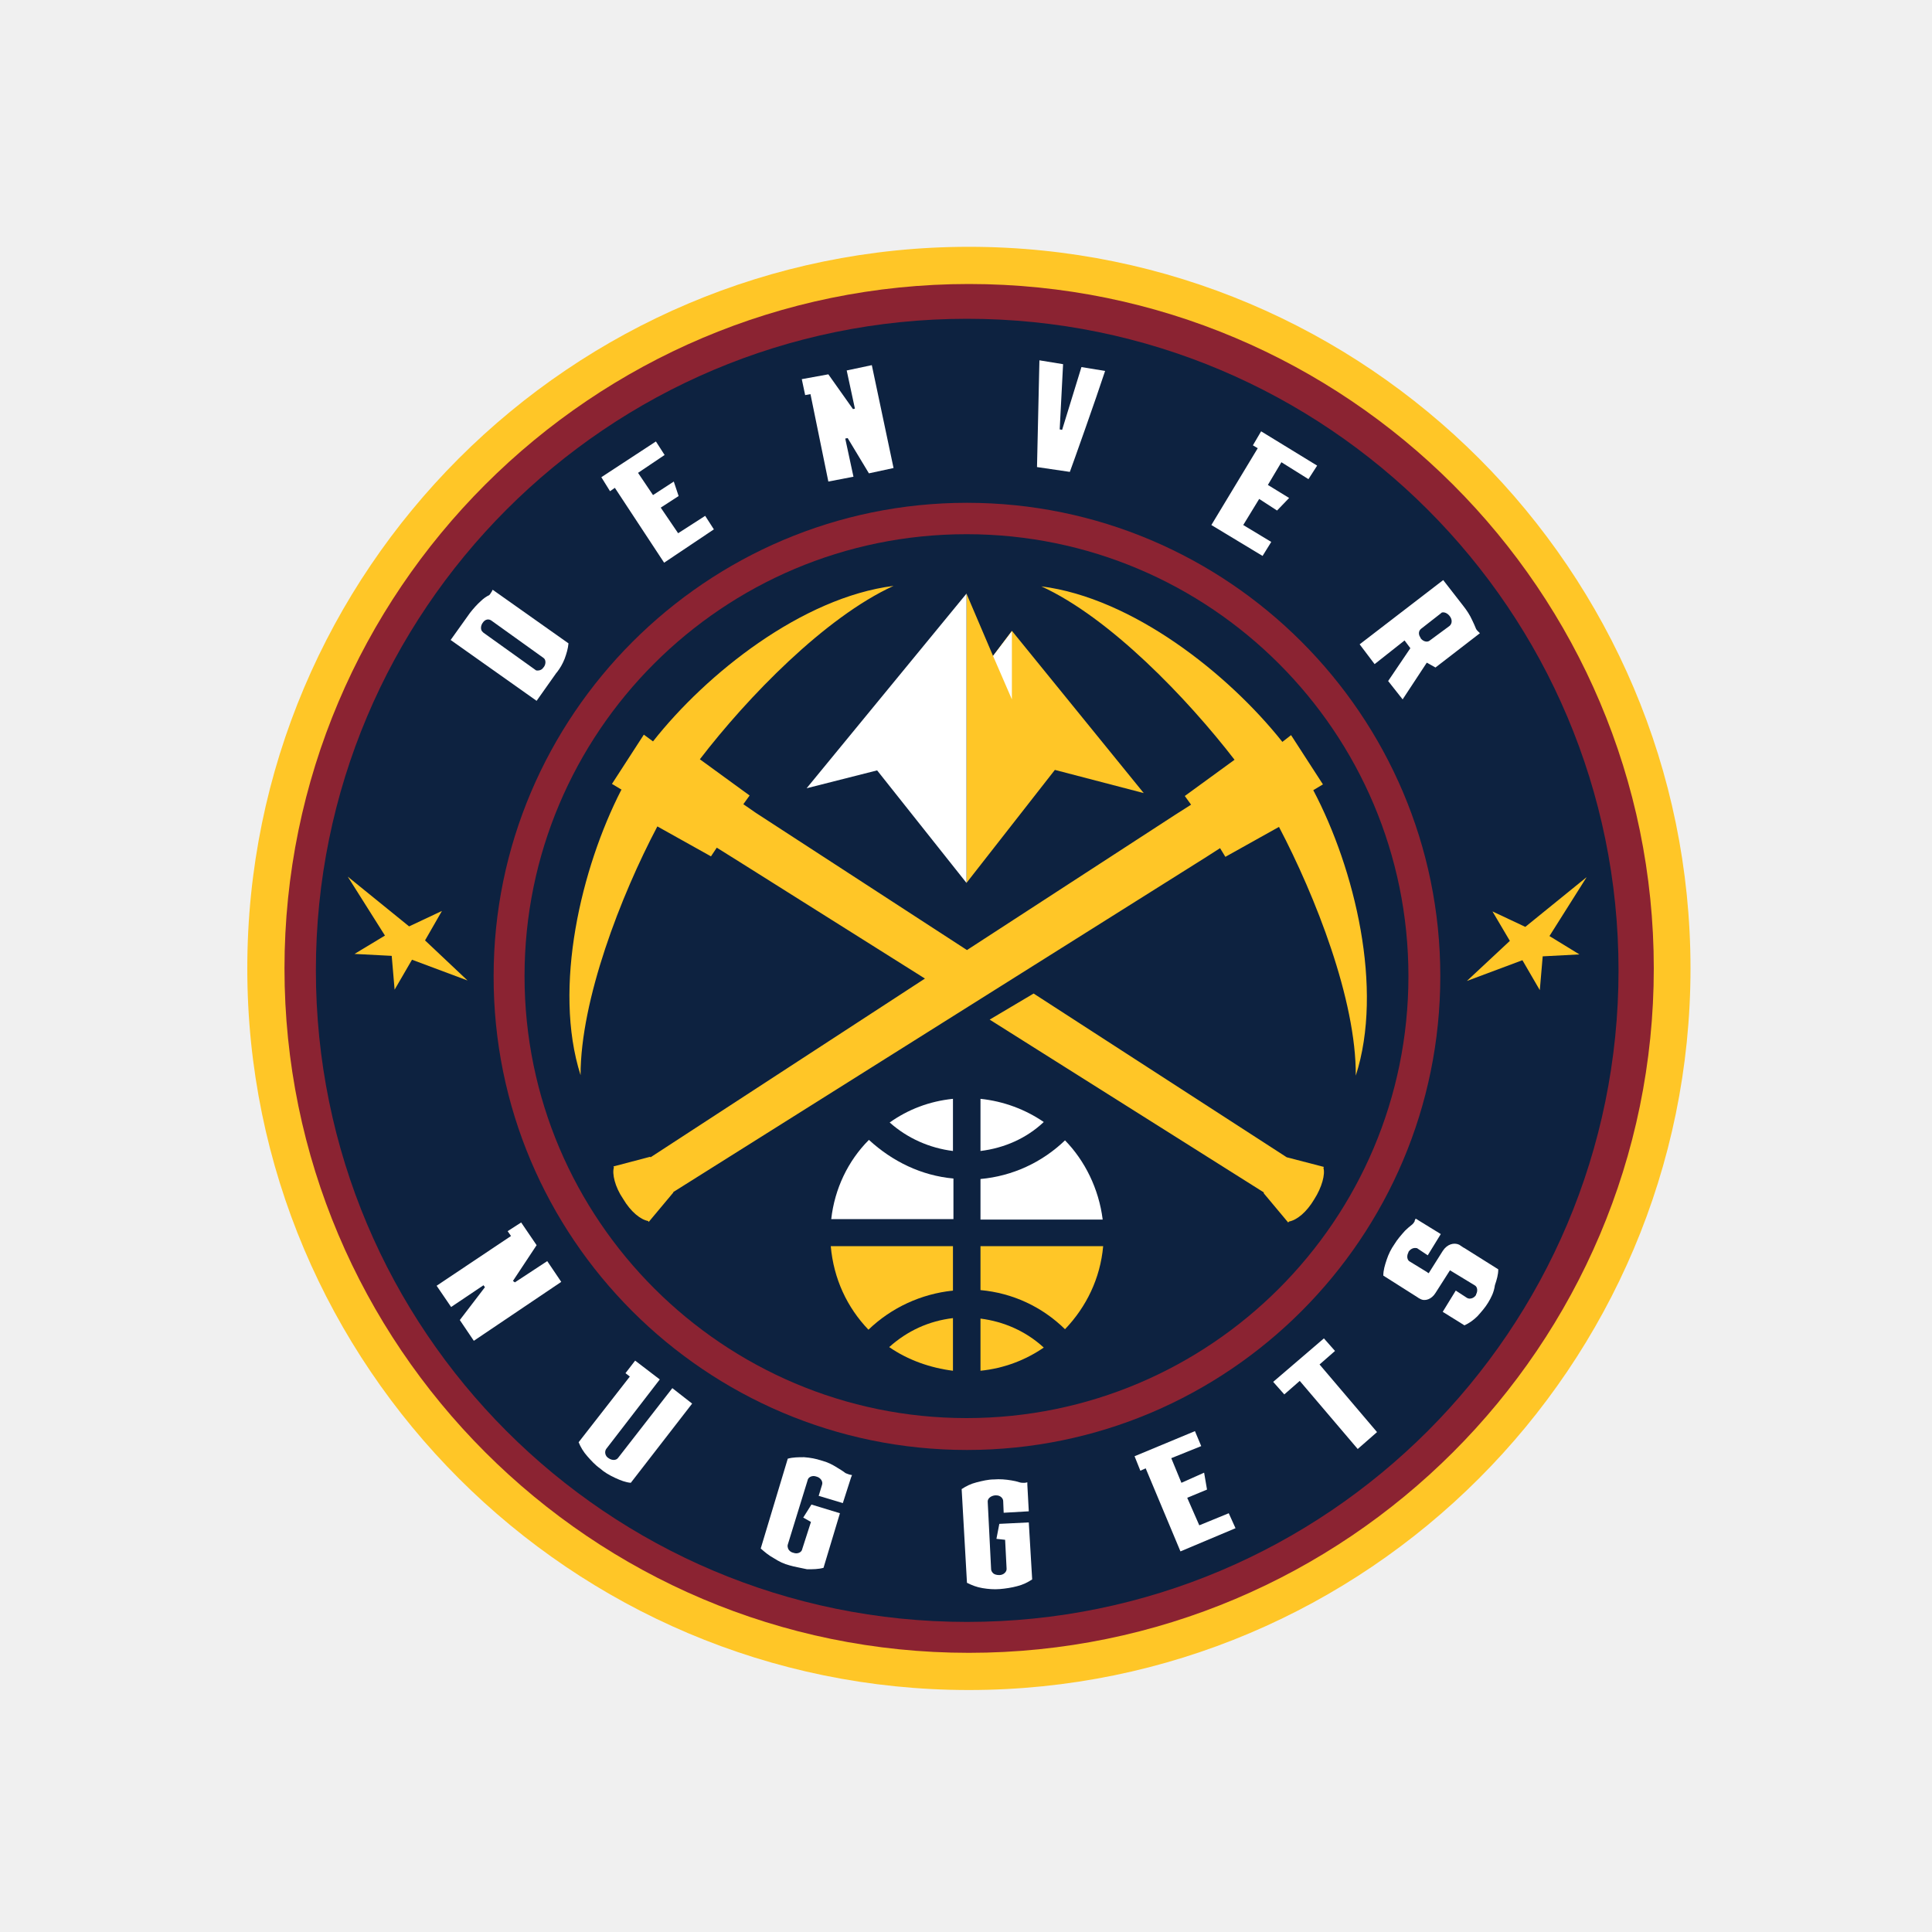
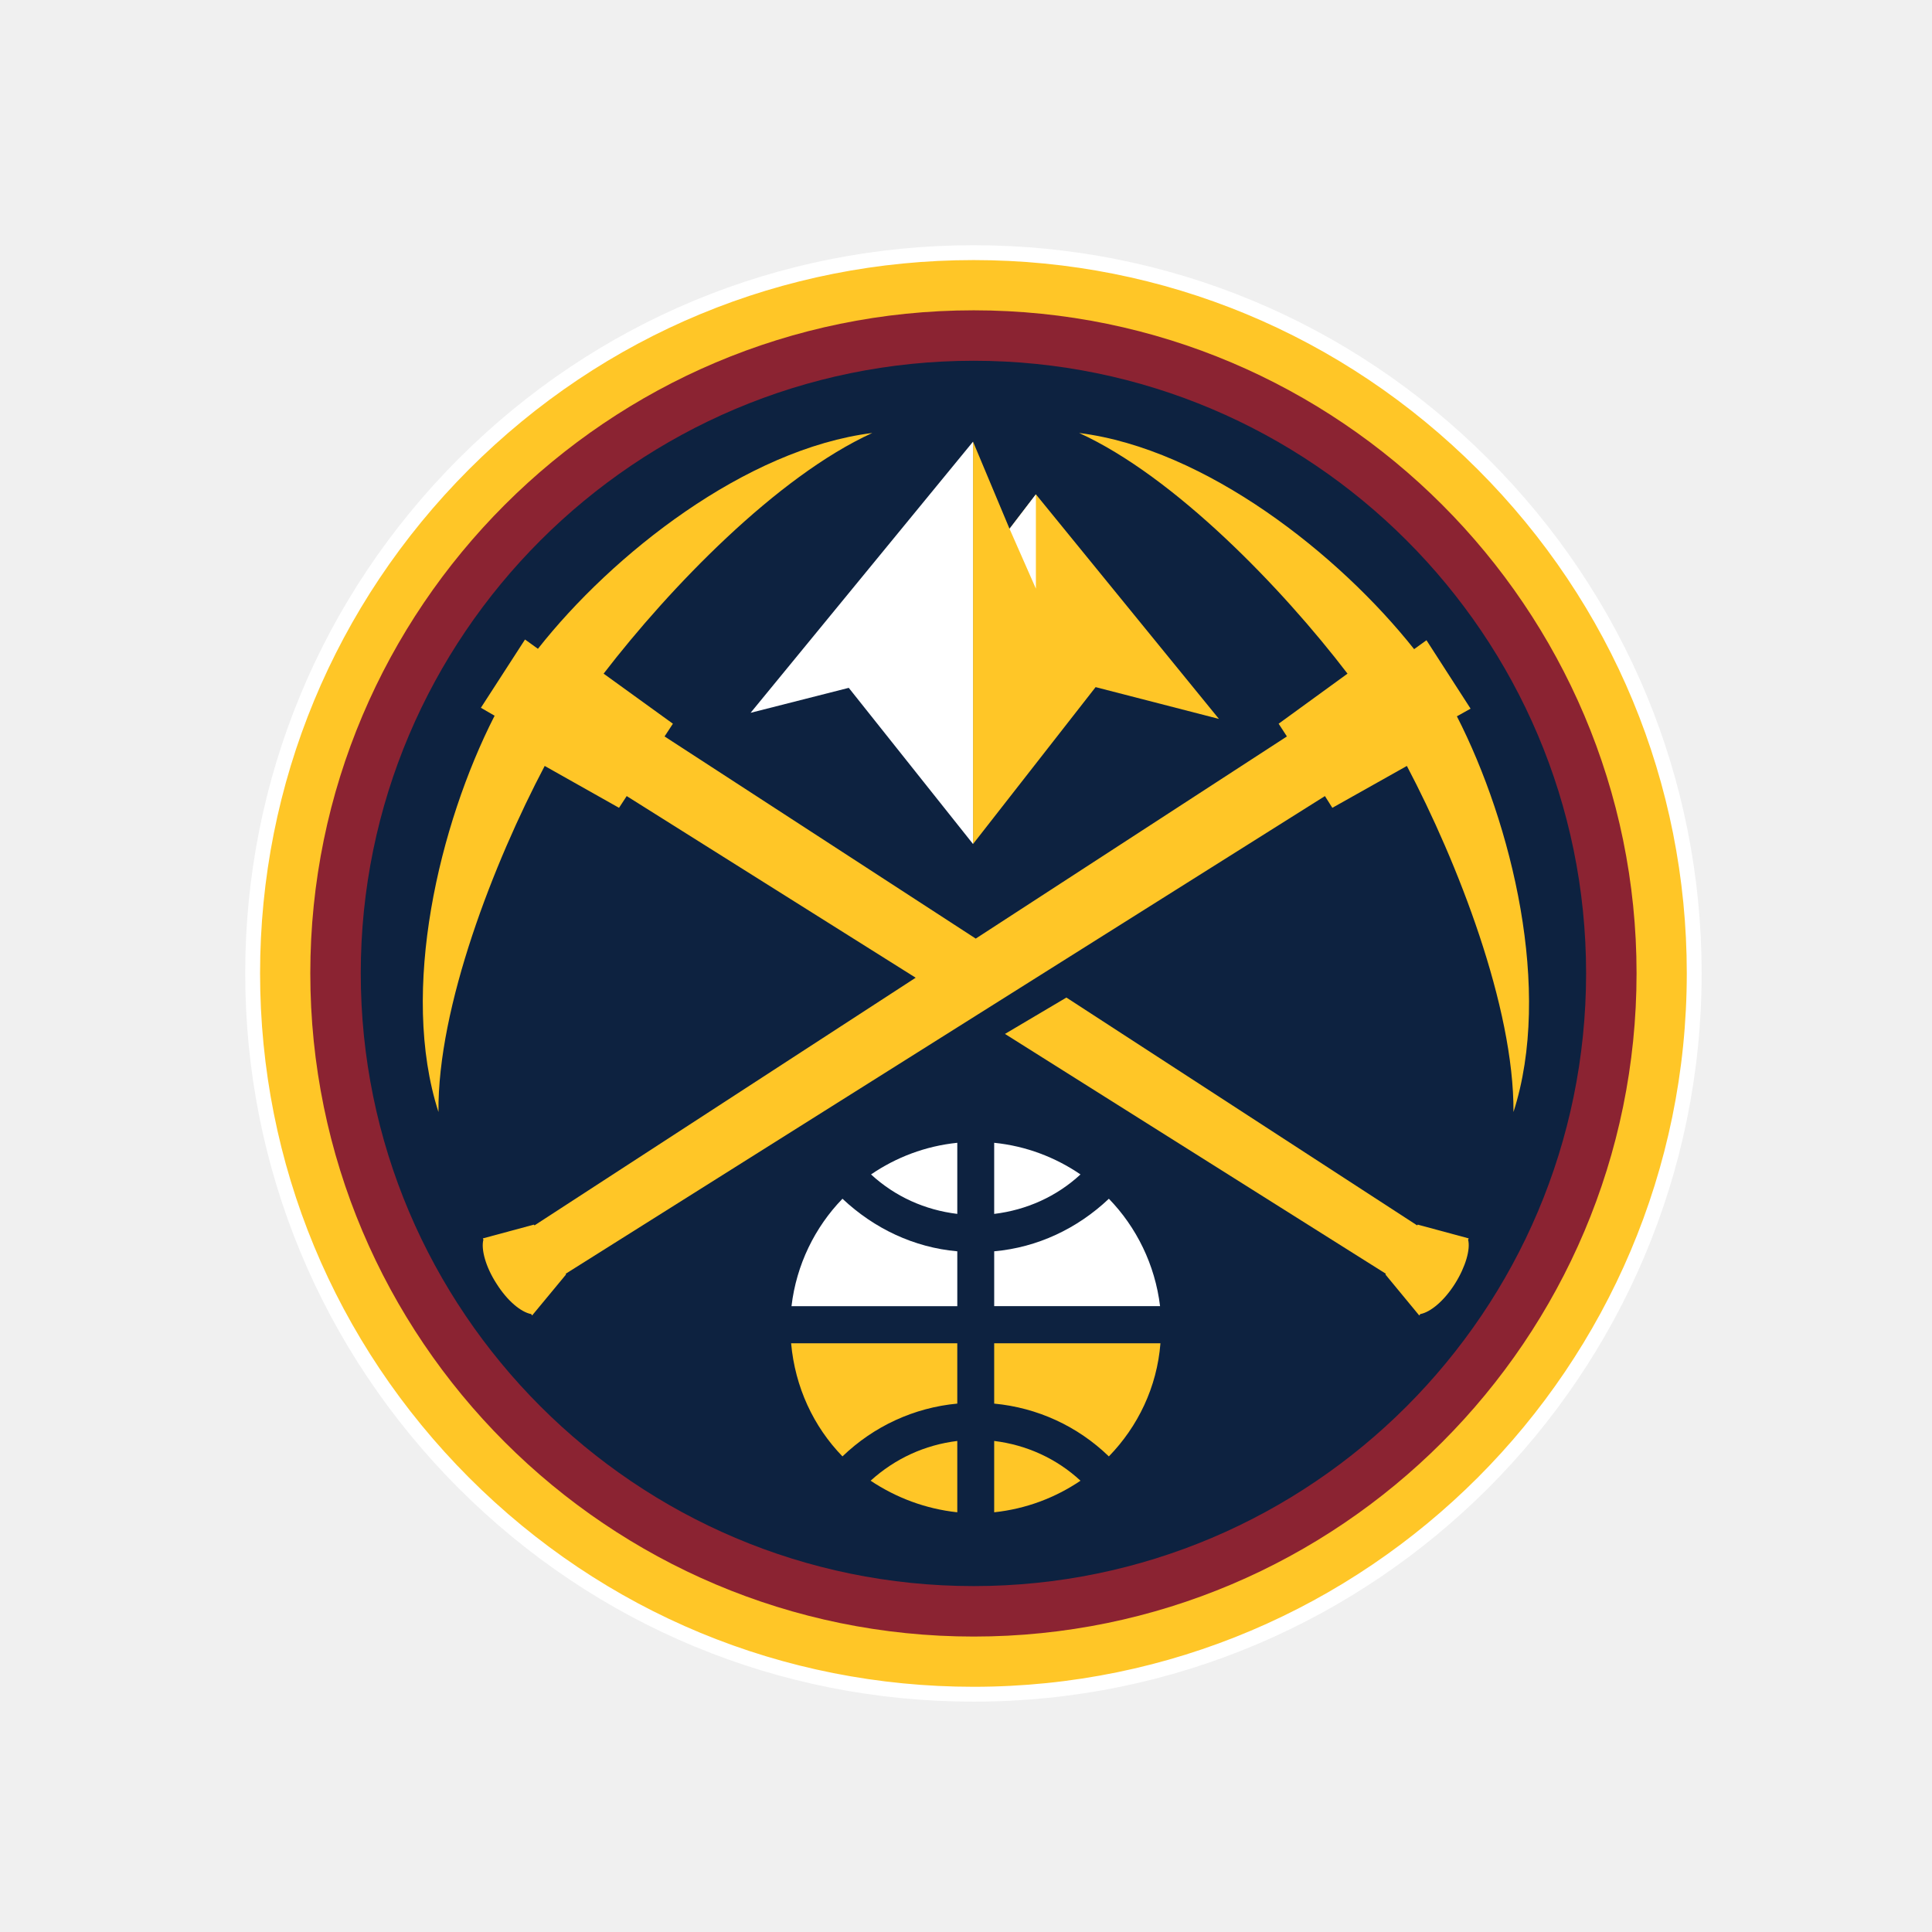
- <svg xmlns="http://www.w3.org/2000/svg" version="1.1" id="Layer_1" x="0px" y="0px" viewBox="0 0 400 400" style="enable-background:new 0 0 400 400;" xml:space="preserve">
-   <style type="text/css">
- 	.st0{fill:#FFC627;}
- 	.st1{fill:#8B2332;}
- 	.st2{fill:#0D2240;}
- 	.st3{fill:#FFFFFF;}
- </style>
-   <g>
-     <path class="st0" d="M200.6,349.9c-82.4,0-149.4-67-149.4-149.4s67-149.4,149.4-149.4S350,118.1,350,200.5S283,349.9,200.6,349.9" />
-     <path class="st1" d="M200.6,58.8c78.2,0,141.8,63.5,141.8,141.7s-63.6,141.7-141.8,141.7S58.9,278.6,58.9,200.5   C58.9,122.3,122.5,58.8,200.6,58.8" />
-     <path class="st2" d="M335.1,200.9c0,74.5-60.4,134.9-134.9,134.9S65.4,275.4,65.4,200.9S125.7,66,200.2,66S335.1,126.4,335.1,200.9   " />
-     <path class="st1" d="M200.2,300.2c54.1,0,98-44,98-98.1c0-54-44-98-98-98s-98,44.1-98,98C102.1,256.2,146.1,300.2,200.2,300.2" />
-     <path class="st2" d="M108.6,202.1c0-50.5,41-91.5,91.5-91.5s91.5,41,91.5,91.5s-41,91.5-91.5,91.5   C149.8,293.6,108.6,252.6,108.6,202.1" />
-     <path class="st0" d="M280.7,222.7c0.1-15.7-8.4-37.2-15.9-51.5l-11.1,6.2l-1.1-1.8l0,0l0,0l-2.8,1.8l-110.4,69.4v0.1l-5.1,6.1   l-0.1-0.2c-1.6-0.3-3.6-1.9-5.2-4.6c-1.7-2.5-2.3-5.2-1.9-6.5l-0.1-0.2l7.6-2l0.1,0.1l56.8-37l-38.3-24.1l0,0l-4.8-3l0,0l0,0   l-1.2,1.8l-11.1-6.2c-7.6,14.4-15.9,35.9-15.9,51.5c-5.8-18.2,0.2-43,8.4-59l0.1-0.1l-2-1.2l6.6-10.2l1.9,1.4   c11.1-14.1,30.9-29.8,49.8-32.2c-14.2,6.5-30.2,23-40.1,35.9l10.3,7.5l-1.3,1.8l0,0l0,0l2.6,1.8l43.7,28.4l43.1-28l3.3-2.1l0,0l0,0   l-1.3-1.8l10.3-7.5c-9.8-12.7-25.8-29.4-40-35.9c18.9,2.4,38.7,18.1,49.9,32.2l1.8-1.4l6.6,10.2l-2,1.2   C280.5,179.9,286.5,204.7,280.7,222.7 M266.4,239.6L266.4,239.6L214,205.7l-9.1,5.4l56.8,35.8l-0.1,0.1l5.1,6.1l0.2-0.2   c1.6-0.3,3.6-1.9,5.2-4.6c1.6-2.5,2.3-5.2,1.9-6.5l0.1-0.2L266.4,239.6z" />
-     <polygon class="st0" points="209.5,130.6 205.6,135.8 200.1,122.9 200.1,182.8 218.4,159.4 236.8,164.2  " />
-     <polygon class="st3" points="209.5,144.8 209.5,130.7 205.6,135.8  " />
-     <polygon class="st3" points="200.1,122.9 167,163.2 181.6,159.5 200.1,182.8  " />
-     <path class="st0" d="M179.8,275.3c4.8-4.6,10.9-7.4,17.5-8.1V258H172C172.6,264.8,175.4,270.7,179.8,275.3" />
-     <path class="st0" d="M197.3,283.8v-10.9c-5,0.6-9.4,2.6-13.2,6C188,281.6,192.6,283.2,197.3,283.8" />
-     <path class="st3" d="M203,227.5v10.8c4.9-0.6,9.5-2.6,13.1-6C212.3,229.7,207.8,228,203,227.5" />
-     <path class="st3" d="M220.5,236.1c-4.8,4.6-10.9,7.4-17.5,8v8.4h25.3C227.5,246.1,224.6,240.3,220.5,236.1" />
-     <path class="st3" d="M197.3,238.3v-10.8c-4.9,0.5-9.3,2.2-13.1,4.9C187.9,235.7,192.5,237.7,197.3,238.3" />
-     <path class="st0" d="M203,258v9.1c6.6,0.6,12.7,3.4,17.5,8.1c4.4-4.6,7.3-10.5,7.9-17.2L203,258L203,258z" />
-     <path class="st3" d="M172.1,252.4h25.3V244c-6.6-0.6-12.6-3.5-17.5-8C175.6,240.3,172.8,246.1,172.1,252.4" />
-     <path class="st0" d="M203,283.8c4.9-0.5,9.3-2.2,13.1-4.8c-3.7-3.4-8.3-5.4-13.1-6V283.8z" />
-     <polygon class="st0" points="309,188.7 312.6,194.8 303.7,203.1 315.2,198.8 318.8,205 319.4,198 327,197.6 320.8,193.8    328.5,181.6 315.8,191.9  " />
-     <polygon class="st0" points="91.5,188.6 88,194.7 96.8,203 85.3,198.7 81.7,204.9 81.1,197.9 73.4,197.5 79.7,193.7 72,181.5    84.7,191.8  " />
-     <path class="st3" d="M111.1,145.1l-17.8-12.6l4-5.6c0.7-0.9,1.5-1.8,2.3-2.5c0.5-0.5,1.1-0.9,1.7-1.2c0.1-0.1,0.2-0.2,0.3-0.4   c0.1-0.1,0.1-0.2,0.2-0.3l0.2-0.4l15.7,11.1c-0.1,1.1-0.4,2.1-0.8,3.2c-0.4,1-0.9,1.9-1.6,2.8l-0.1,0.1L111.1,145.1z M99.9,129   c-0.4,0.6-0.4,1.3-0.1,1.7c0.1,0.1,0.2,0.2,0.3,0.3l10.9,7.8l0,0c0.6,0.1,1.2-0.1,1.5-0.6l0.1-0.1c0.5-0.7,0.4-1.6-0.1-1.9   l-10.6-7.6C101.2,128,100.4,128.2,99.9,129L99.9,129z" />
-     <polygon class="st3" points="137.5,116.5 127.3,101 126.3,101.7 124.5,98.8 135.8,91.4 137.6,94.2 132.1,97.9 135.2,102.5    139.5,99.7 140.5,102.7 136.8,105.1 140.4,110.4 146,106.8 147.8,109.6  " />
-     <polygon class="st3" points="179.9,98 175.5,90.7 175,90.8 176.7,98.7 171.5,99.7 167.8,81.6 166.7,81.8 166,78.5 171.5,77.5    176.6,84.7 177,84.6 175.3,76.7 180.5,75.6 185,96.9  " />
-     <path class="st3" d="M214.7,96.7l0.5-22.1l4.9,0.8l-0.7,13.5l0.5,0.1l4-13l4.9,0.8c-1.9,5.8-6.7,19.3-7.3,20.9L214.7,96.7z" />
-     <path class="st3" d="M292,134.2l-1.2-1.6l-6.2,4.9l-3.1-4.1l17.3-13.3l4.2,5.4c0.7,0.9,1.3,1.8,1.8,2.9c0.3,0.6,0.6,1.3,0.8,1.8   c0.1,0.2,0.2,0.3,0.3,0.4c0.1,0.1,0.1,0.1,0.2,0.2l0.3,0.3l-9.2,7.1c-0.5-0.3-1.1-0.6-1.6-0.9l-0.2-0.1l-5,7.6l-3-3.8L292,134.2z    M300.1,127.5c-0.4-0.5-1-0.8-1.5-0.7c-0.1,0-0.2,0.1-0.3,0.2l-4.1,3.2c-0.6,0.5-0.5,1.3-0.1,1.8v0.1c0.5,0.7,1.3,0.9,1.8,0.6   l4.2-3.1C300.7,129.1,300.7,128.2,300.1,127.5L300.1,127.5z" />
-     <polygon class="st3" points="250.8,108.7 260.4,92.8 259.4,92.2 261.1,89.3 272.7,96.4 270.9,99.2 265.3,95.7 262.5,100.4    266.9,103.1 264.4,105.7 260.7,103.3 257.4,108.7 263.2,112.2 261.4,115.1  " />
-     <path class="st3" d="M163.5,324.1c-1.2-0.3-2.2-0.8-3.3-1.5c-1.1-0.6-1.9-1.3-2.7-2l5.6-18.6c1.1-0.3,2.2-0.3,3.4-0.3   c1.3,0.1,2.4,0.3,3.6,0.7c1.2,0.3,2.2,0.8,3.3,1.5c0.5,0.3,1,0.6,1.4,0.9c0.2,0.2,0.5,0.3,0.8,0.4c0.1,0,0.2,0.1,0.3,0.1l0.5,0.1   l-0.2,0.5l-1.7,5.3l-5-1.5l0.7-2.3c0.2-0.6-0.2-1.3-0.9-1.6c-0.1,0-0.2-0.1-0.3-0.1c-0.8-0.3-1.7,0.1-1.8,0.8l-4.1,13.3   c-0.1,0.3,0,0.6,0.1,0.9c0.2,0.4,0.6,0.7,1.1,0.8c0.8,0.3,1.7-0.1,1.8-0.8l1.8-5.6l-1.6-0.9l1.7-2.7l5.9,1.8l-3.4,11.3   c-1.1,0.3-2.2,0.3-3.4,0.3C165.8,324.6,164.5,324.4,163.5,324.1" />
-     <path class="st3" d="M207,329c-1.2,0.1-2.4,0-3.6-0.2c-1.2-0.2-2.2-0.6-3.2-1.1l-1.1-19.4c0.9-0.6,1.9-1.1,3.1-1.4   c1.2-0.3,2.4-0.6,3.6-0.6c1.2-0.1,2.4,0,3.6,0.2c0.6,0.1,1.1,0.2,1.7,0.4c0.3,0.1,0.6,0.1,0.8,0.1c0.1,0,0.2,0,0.3,0l0.5-0.1v0.5   l0.3,5.5l-5.2,0.3l-0.1-2.4c0-0.6-0.6-1.2-1.4-1.2c-0.1,0-0.2,0-0.3,0c-0.9,0.1-1.6,0.7-1.5,1.4l0.7,13.9c0,0.3,0.2,0.6,0.4,0.8   c0.3,0.3,0.8,0.4,1.3,0.4c0.9,0,1.6-0.7,1.5-1.4l-0.3-5.9l-1.8-0.2l0.6-3.1l6.1-0.3l0.7,11.8c-0.9,0.6-1.9,1.1-3.1,1.4   C209.5,328.7,208.2,328.9,207,329" />
-     <path class="st3" d="M124.2,304c-1-0.7-1.8-1.6-2.6-2.5c-0.8-0.9-1.4-1.9-1.8-2.9l10.6-13.6l-0.9-0.7l2-2.6l5.1,3.9L125.5,300   c-0.4,0.6-0.2,1.5,0.5,1.9c0.7,0.5,1.6,0.5,2-0.1l11.2-14.4l4.1,3.2L130.6,307c-1.1-0.1-2.1-0.5-3.2-1   C126.1,305.4,125.1,304.8,124.2,304" />
-     <polygon class="st3" points="281.1,300 269.1,285.9 265.9,288.7 263.6,286.1 274.1,277.1 276.4,279.7 273.2,282.5 285.1,296.5  " />
-     <path class="st3" d="M308.1,269.7c-0.6,1-1.4,1.9-2.2,2.8c-0.8,0.8-1.8,1.5-2.7,1.9l-4.5-2.8l2.7-4.4l2.3,1.5   c0.3,0.2,0.7,0.2,1,0.1c0.4-0.1,0.7-0.4,0.9-0.7v-0.1c0.4-0.7,0.3-1.6-0.3-1.9l-5.1-3.1l-3,4.7c-0.8,1.3-2.2,1.8-3.2,1.2   c-0.2-0.1-0.4-0.2-0.5-0.3l-7.1-4.5c0-1.1,0.3-2.1,0.7-3.3c0.4-1.2,0.9-2.2,1.6-3.2c0.6-1,1.4-1.9,2.2-2.8c0.5-0.5,1-0.9,1.5-1.3   c0.2-0.2,0.3-0.3,0.4-0.5c0.1-0.1,0.1-0.2,0.1-0.3l0.2-0.4l5.2,3.2l-2.7,4.4l-2.1-1.4c-0.1-0.1-0.2-0.1-0.3-0.1   c-0.6-0.1-1.2,0.2-1.6,0.8v0.1c-0.4,0.7-0.3,1.6,0.3,1.9l3.6,2.2l0.1,0.1l0.2,0.1l2.9-4.6c0.9-1.4,2.3-1.8,3.4-1.3l0.9,0.6l0.2,0.1   l7,4.4c0,1.1-0.3,2.1-0.7,3.3C309.3,267.6,308.7,268.7,308.1,269.7" />
-     <polygon class="st3" points="237.2,304 236.1,304.5 234.9,301.5 247.4,296.3 248.7,299.4 242.5,301.9 244.6,307 249.3,304.9    249.9,308.4 245.8,310.1 248.3,315.8 254.4,313.3 255.8,316.4 244.4,321.2  " />
-     <polygon class="st3" points="95.2,273.3 100.4,266.5 100.1,266.1 93.4,270.6 90.4,266.2 105.8,255.9 105.1,254.9 107.9,253.1    111.1,257.8 106.2,265.2 106.6,265.5 113.3,261.1 116.2,265.4 98.1,277.6  " />
+ <svg xmlns="http://www.w3.org/2000/svg" width="500" height="500" viewBox="0 0 500 500">
+   <g fill="none" fill-rule="evenodd">
+     <path d="M0 0h500v500H0z" />
+     <g fill-rule="nonzero">
+       <path d="M251.972 65.385c49.704 0 96.5 19.415 131.804 54.727 35.242 35.235 54.685 82.108 54.685 131.769 0 102.908-83.619 186.581-186.488 186.581-49.823 0-96.677-19.377-131.962-54.704-35.162-35.25-54.627-82.088-54.627-131.877 0-49.661 19.465-96.534 54.627-131.769C155.295 84.8 202.149 65.385 251.972 65.385" stroke="#FFF" stroke-width="3.846" fill="#FFC627" />
+       <path d="M251.998 423.539c94.596 0 171.542-76.95 171.542-171.665 0-94.542-76.946-171.565-171.542-171.565-94.708 0-171.692 77.023-171.692 171.565 0 94.715 76.985 171.665 171.692 171.665" fill="#8B2332" />
+       <path d="M93.365 251.878c0-87.385 71.154-158.512 158.615-158.512 87.442 0 158.5 71.127 158.5 158.512 0 87.454-71.058 158.6-158.5 158.6-87.462 0-158.615-71.146-158.615-158.6" fill="#0D2240" />
+       <path d="M377.043 185.381l3.542-1.981-11.415-17.708-3.196 2.308c-19.419-24.496-53.888-51.812-86.696-55.946 24.7 11.277 52.488 40.081 69.458 62.285l-17.827 12.958 2.142 3.292-80.531 52.319-80.531-52.319 2.158-3.292-17.931-12.958c17.081-22.204 44.8-51.008 69.531-62.285-32.769 4.131-67.269 31.385-86.531 55.858l-3.342-2.408-11.419 17.669 3.562 2.062-.092.146c-14.181 27.854-24.6 70.912-14.45 102.412-.265-27.215 14.358-64.65 27.492-89.569l19.235 10.838 1.988-3.038 74.785 47.008-98.642 64.096-.15-.196-13.223 3.565.142.327c-.646 2.458.565 7.011 3.377 11.358 2.804 4.469 6.346 7.412 9 7.9l.227.365 8.781-10.611-.077-.196 196.481-123.615 1.919 3.038 19.288-10.838c13.115 24.919 27.758 62.354 27.588 89.569 10.142-31.5-.404-74.558-14.642-102.412" fill="#FFC627" />
+       <path d="M366.902 316.932l-.15.196-90.769-58.962-15.896 9.412 98.565 62.062-.108.192 8.758 10.615.265-.365c2.65-.488 6.196-3.431 9.004-7.9 2.727-4.35 4.019-8.904 3.373-11.358l.162-.327-13.204-3.565zM268.089 127.931l-6.823 8.915-9.446-22.546v104.131l31.723-40.604 31.916 8.227z" fill="#FFC627" />
+       <path fill="#FFF" d="M268.089 152.342v-24.412l-6.823 8.919zM251.82 114.299l-57.569 70.177 25.408-6.462 32.161 40.419z" />
+       <path d="M218.029 376.915c8.146-7.831 18.523-12.612 29.715-13.665v-15.608h-43.004c1.023 11.365 5.796 21.55 13.288 29.273M247.746 391.38v-18.462c-8.35 1.019-16.077 4.527-22.431 10.288 6.612 4.408 14.231 7.292 22.431 8.173" fill="#FFC627" />
+       <path d="M257.294 295.752v18.408c8.331-1.008 16.115-4.465 22.338-10.219-6.519-4.442-14.092-7.35-22.338-8.188M286.974 310.235c-8.162 7.735-18.508 12.611-29.677 13.6v14.196h42.927c-1.304-10.758-6.131-20.465-13.25-27.796M247.746 314.156v-18.404c-8.2.839-15.819 3.742-22.323 8.192 6.246 5.75 13.973 9.204 22.323 10.211" fill="#FFF" />
+       <path d="M257.294 347.645v15.608c11.169 1.05 21.592 5.831 29.677 13.665 7.511-7.723 12.458-17.912 13.35-29.273h-43.027z" fill="#FFC627" />
+       <path d="M204.84 338.034h42.908v-14.196c-11.196-.989-21.496-5.873-29.719-13.604-7.1 7.331-11.927 17.038-13.188 27.8" fill="#FFF" />
+       <path d="M257.294 391.38c8.246-.881 15.819-3.765 22.338-8.173-6.223-5.762-14.008-9.269-22.338-10.289V391.38z" fill="#FFC627" />
+     </g>
  </g>
</svg>
